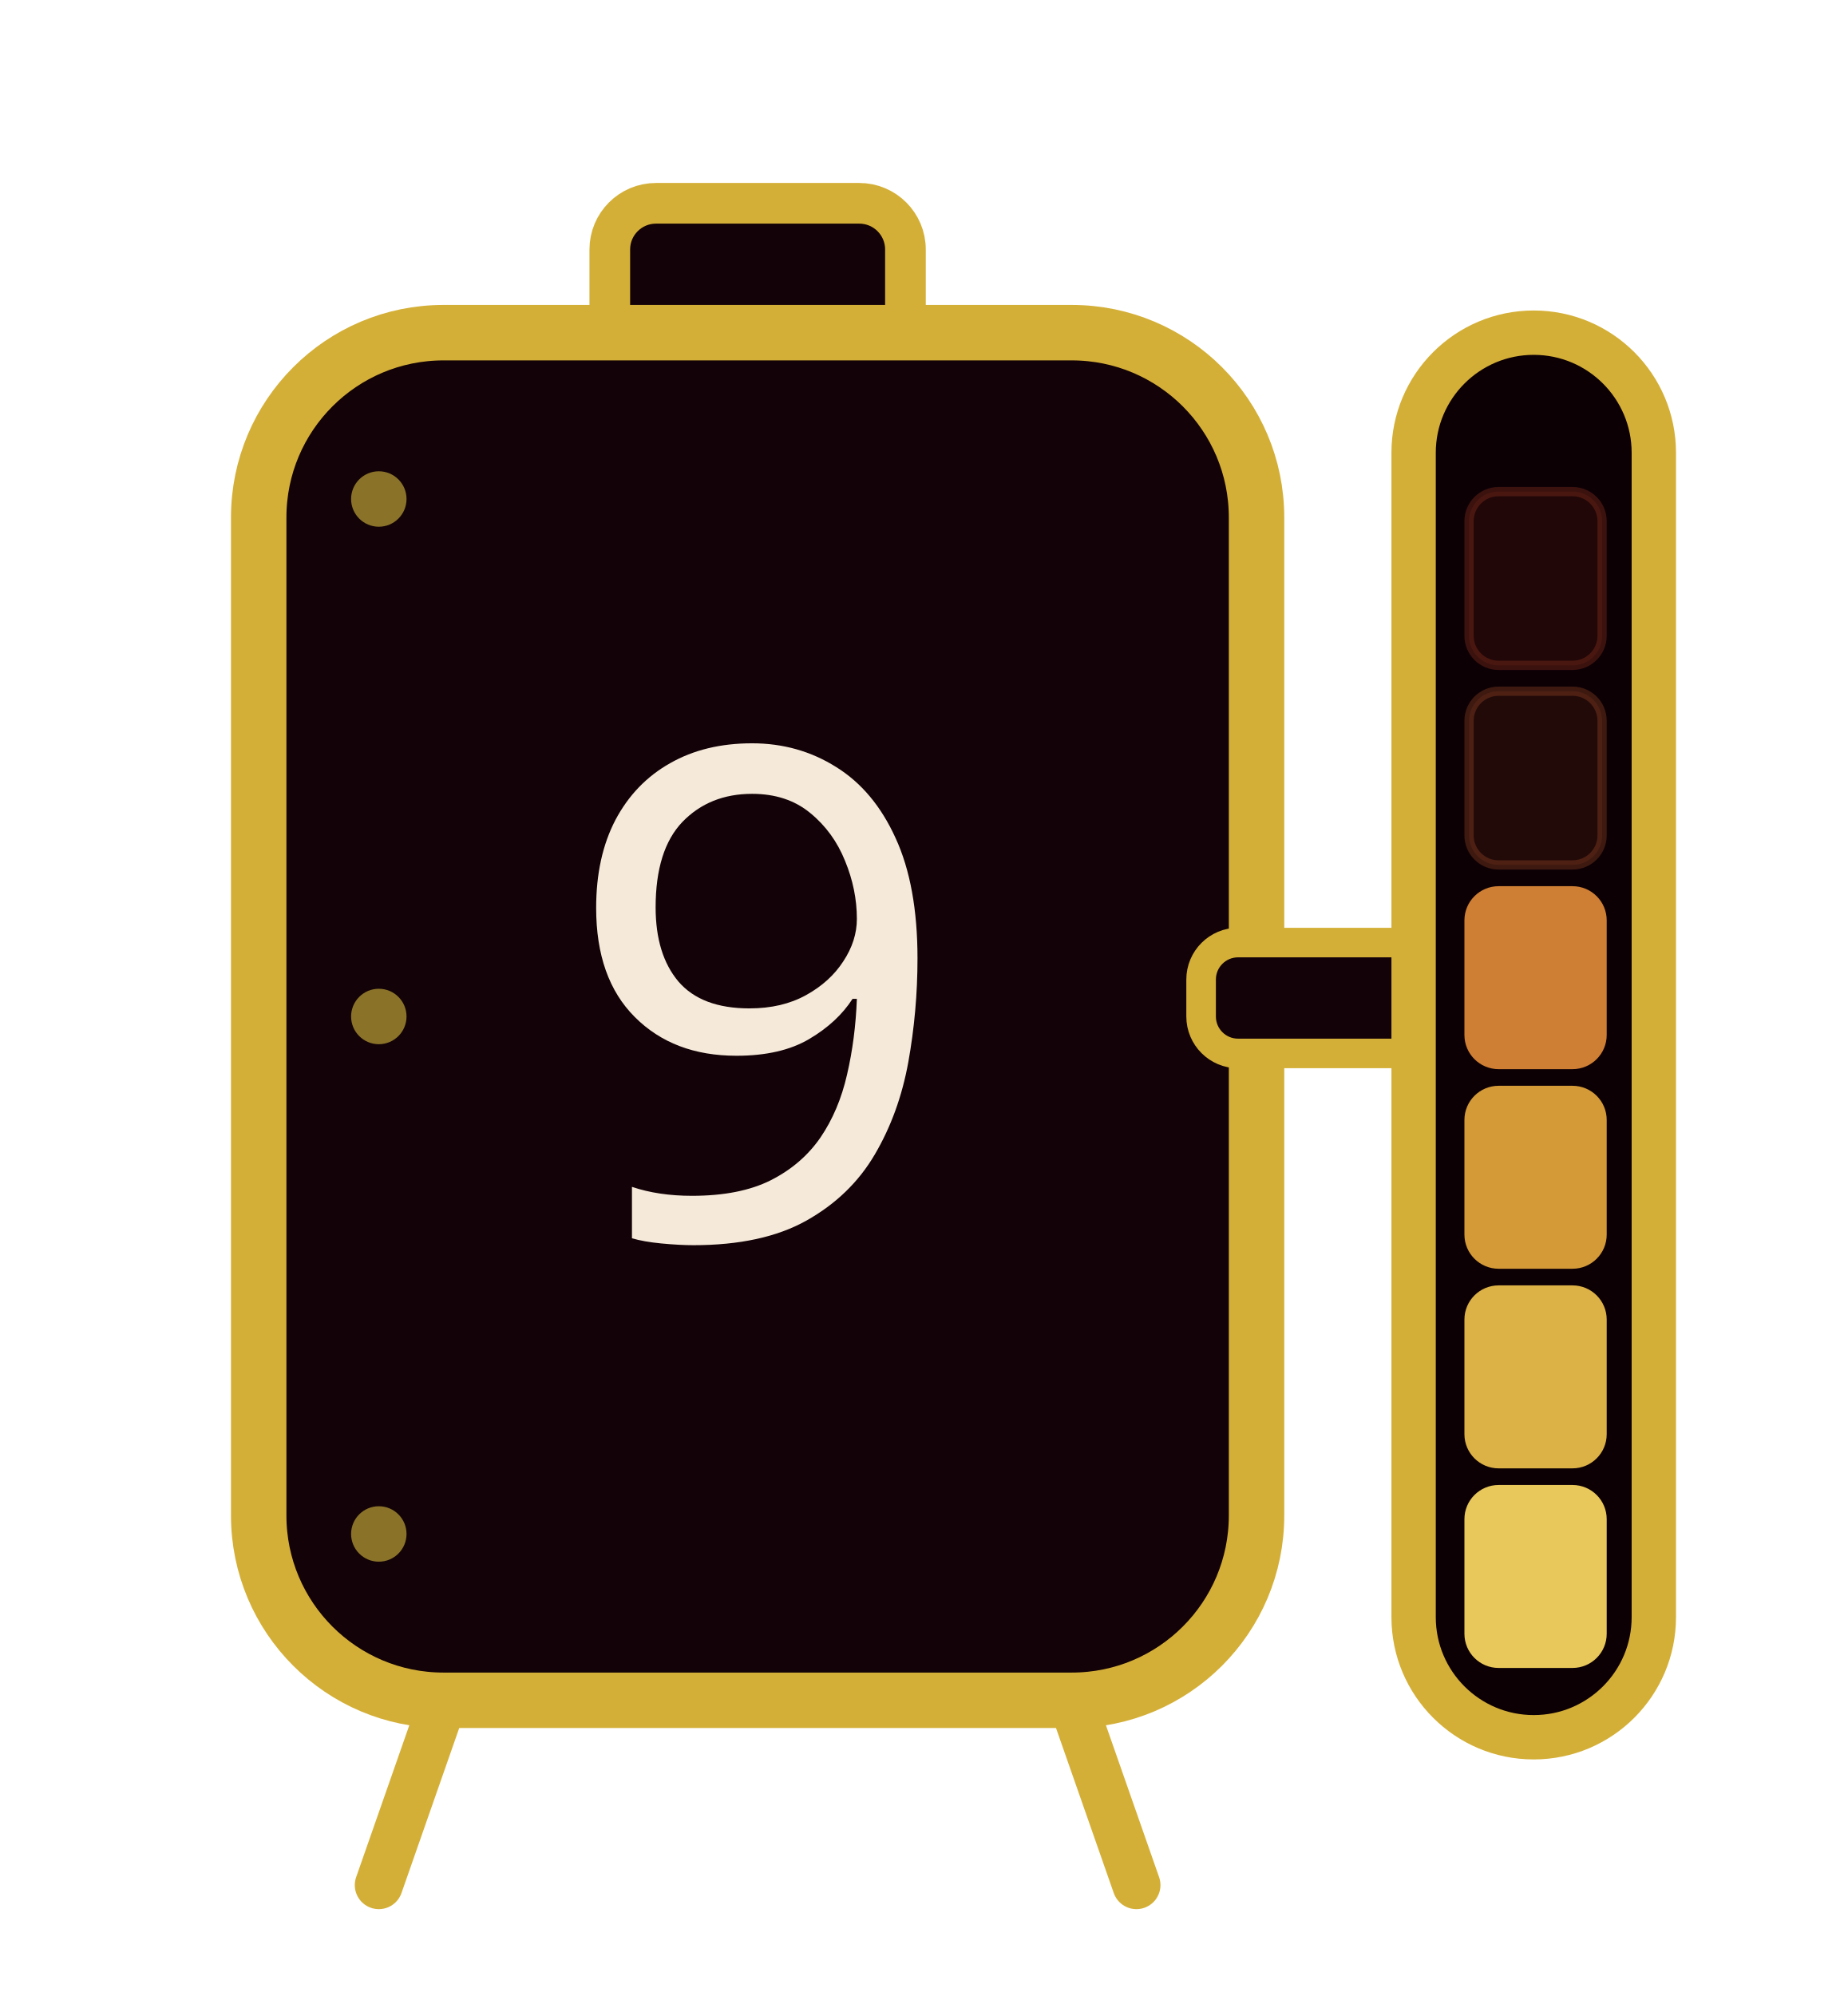
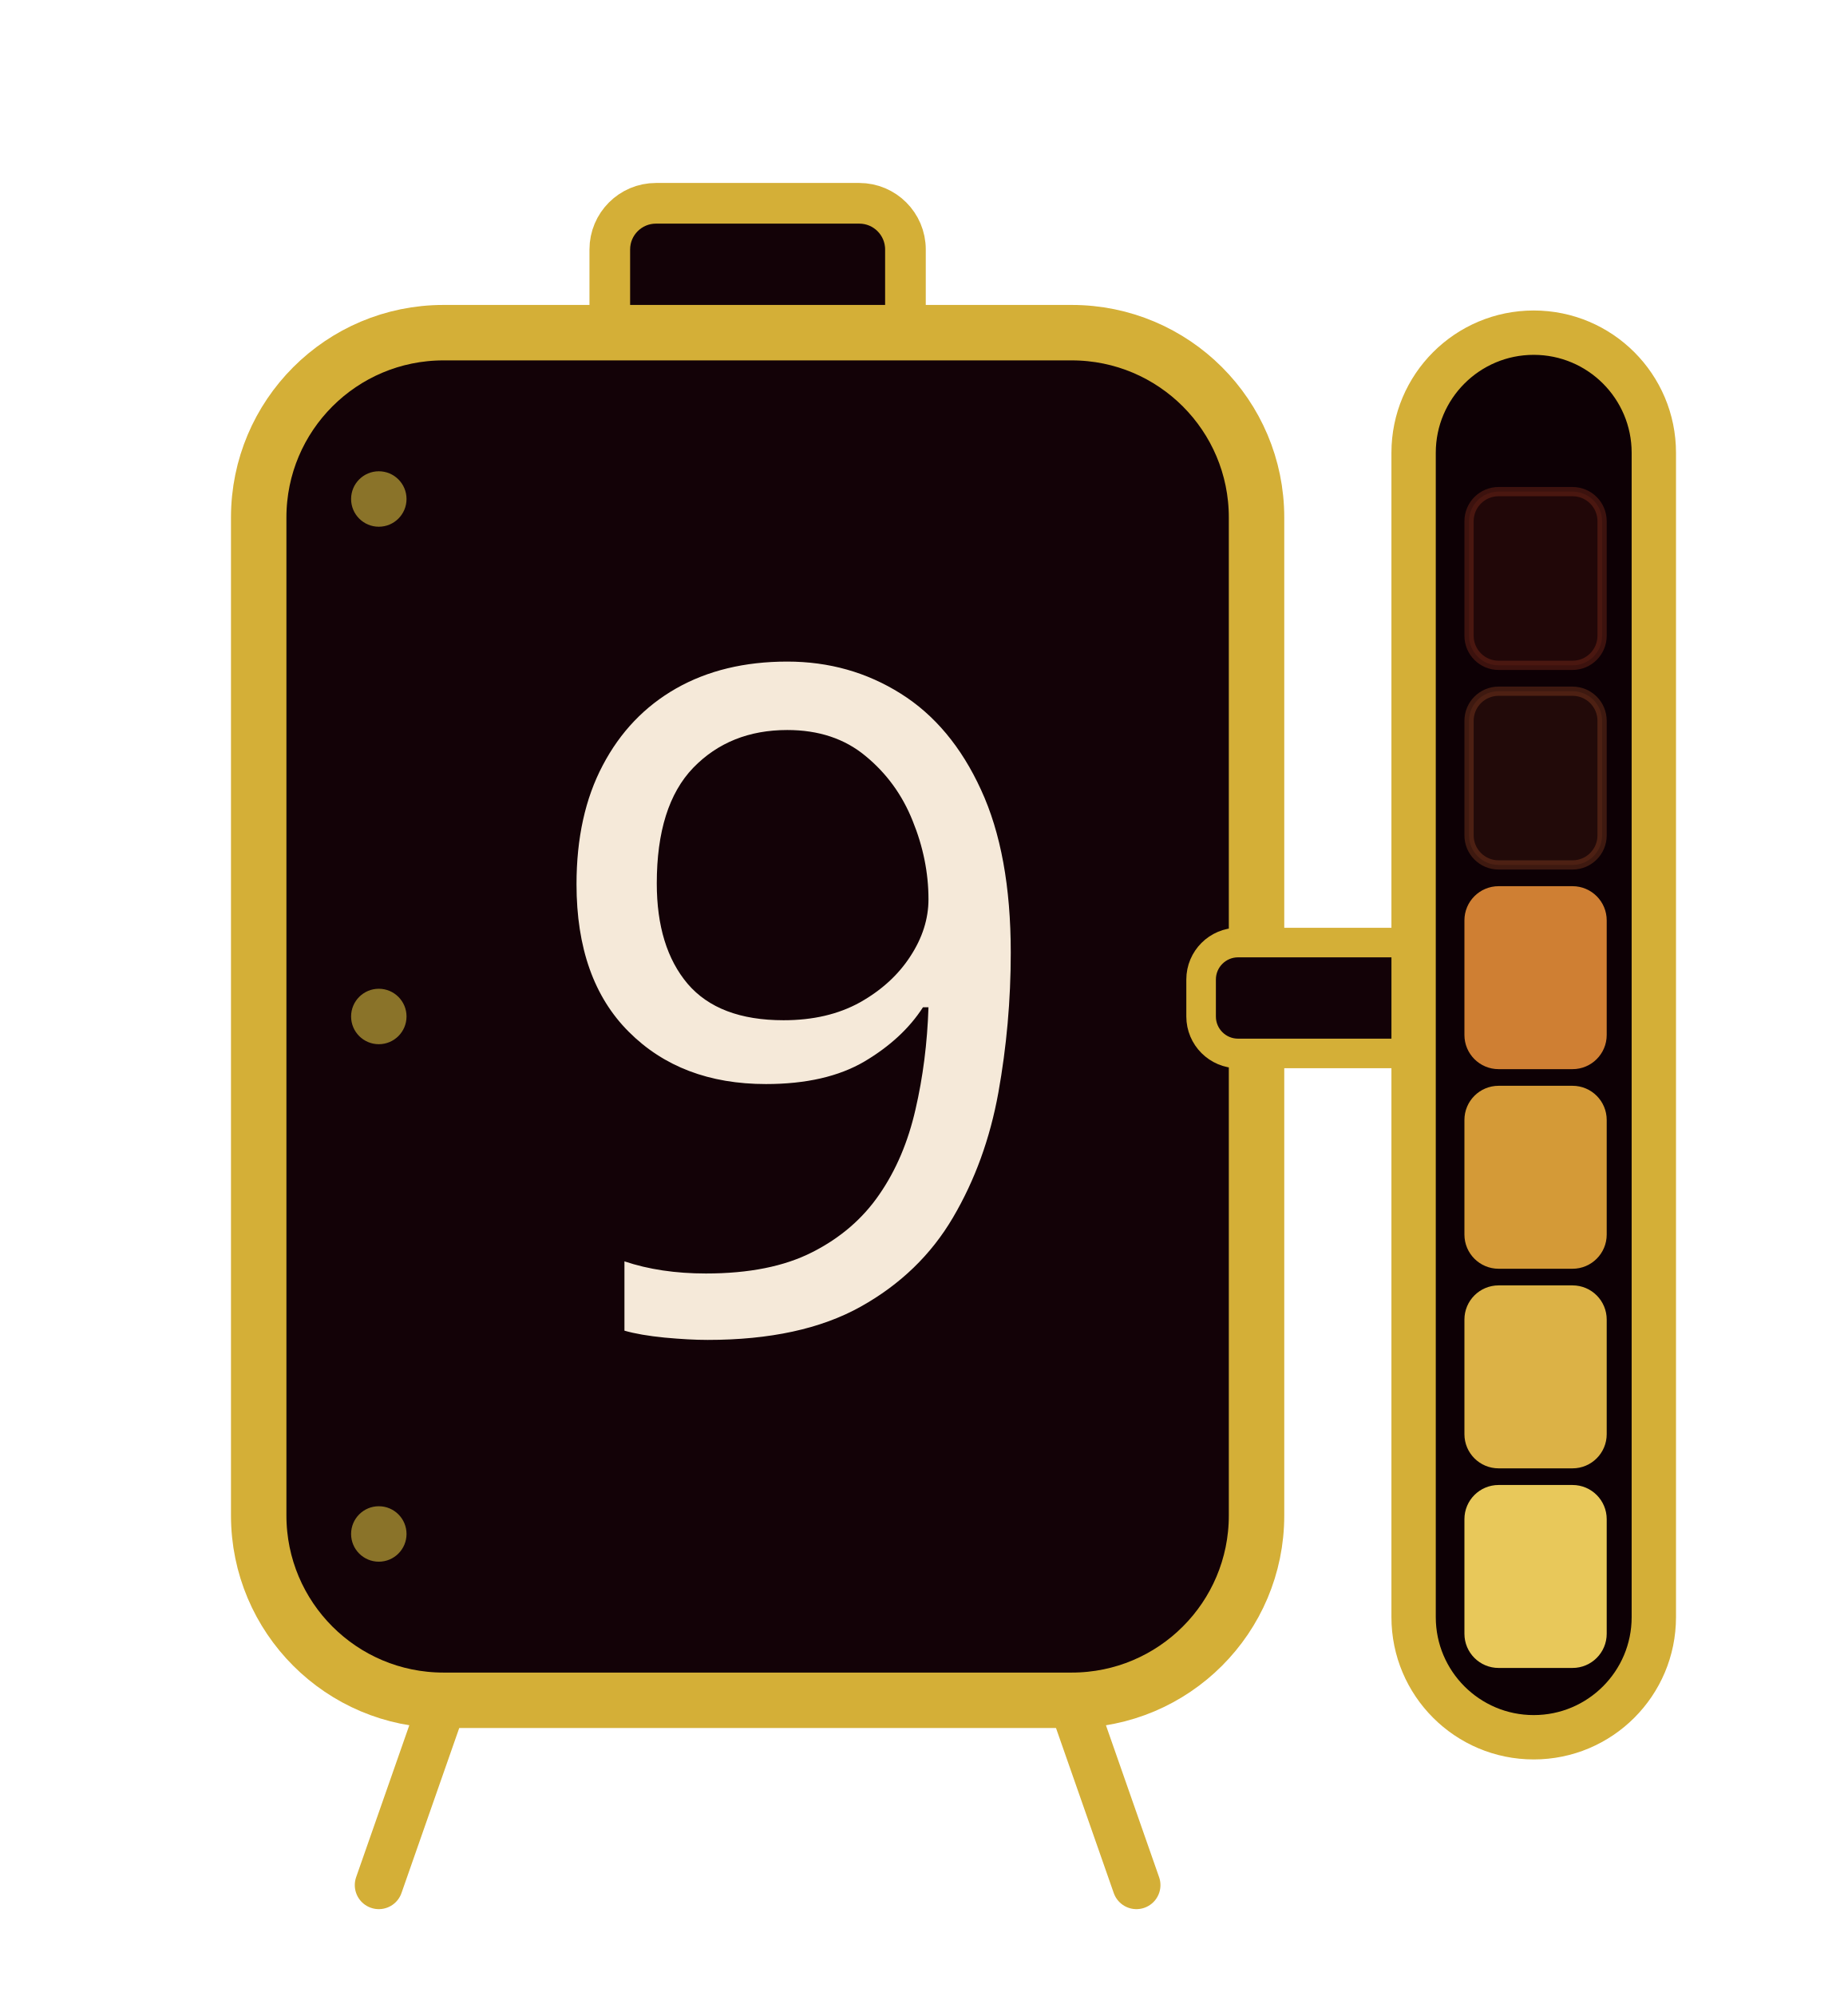
<svg xmlns="http://www.w3.org/2000/svg" viewBox="0 0 100 108" width="200" height="216">
  <defs />
  <rect x="33" y="11" width="16" height="8" rx="2.5" fill="#130207" stroke="#d4af37" stroke-width="2.2" />
  <path d="M24 92 l-3.5 10 M58 92 l3.5 10" stroke="#d4af37" stroke-width="2.6" stroke-linecap="round" />
  <rect x="14" y="18" width="54" height="74" rx="10" fill="#130207" stroke="#d4af37" stroke-width="3" />
  <circle cx="20.5" cy="27" r="1.5" fill="#8a7329" />
  <circle cx="20.5" cy="55" r="1.5" fill="#8a7329" />
  <circle cx="20.5" cy="83" r="1.5" fill="#8a7329" />
-   <text x="41" y="67" text-anchor="middle" font-family="'Bebas Neue', Impact, sans-serif" font-size="37" fill="#f5e9d9">9</text>
+   <text x="43" y="72" text-anchor="middle" font-family="'Bebas Neue', Impact, sans-serif" font-size="50" fill="#f5e9d9">9</text>
  <rect x="65" y="51" width="14" height="6" rx="2" fill="#130207" stroke="#d4af37" stroke-width="1.6" />
  <rect x="76.5" y="18" width="13" height="76" rx="6.5" fill="#0d0005" stroke="#d4af37" stroke-width="2.4" />
  <rect x="79.5" y="80.6" width="7.2" height="9.4" rx="1.6" fill="#e8c85a" fill-opacity="1" stroke="#e8c85a" stroke-opacity="1" stroke-width="0.5" />
  <rect x="79.5" y="69.8" width="7.2" height="9.4" rx="1.6" fill="#dcb246" fill-opacity="1" stroke="#dcb246" stroke-opacity="1" stroke-width="0.5" />
  <rect x="79.5" y="59.0" width="7.2" height="9.4" rx="1.6" fill="#d49a37" fill-opacity="1" stroke="#d49a37" stroke-opacity="1" stroke-width="0.5" />
  <rect x="79.5" y="48.2" width="7.2" height="9.4" rx="1.6" fill="#cf7f33" fill-opacity="1" stroke="#cf7f33" stroke-opacity="1" stroke-width="0.5" />
  <rect x="79.5" y="37.4" width="7.2" height="9.4" rx="1.6" fill="#c8632e" fill-opacity="0.11" stroke="#c8632e" stroke-opacity="0.26" stroke-width="0.5" />
  <rect x="79.5" y="26.6" width="7.2" height="9.4" rx="1.6" fill="#c0472a" fill-opacity="0.11" stroke="#c0472a" stroke-opacity="0.26" stroke-width="0.5" />
</svg>
